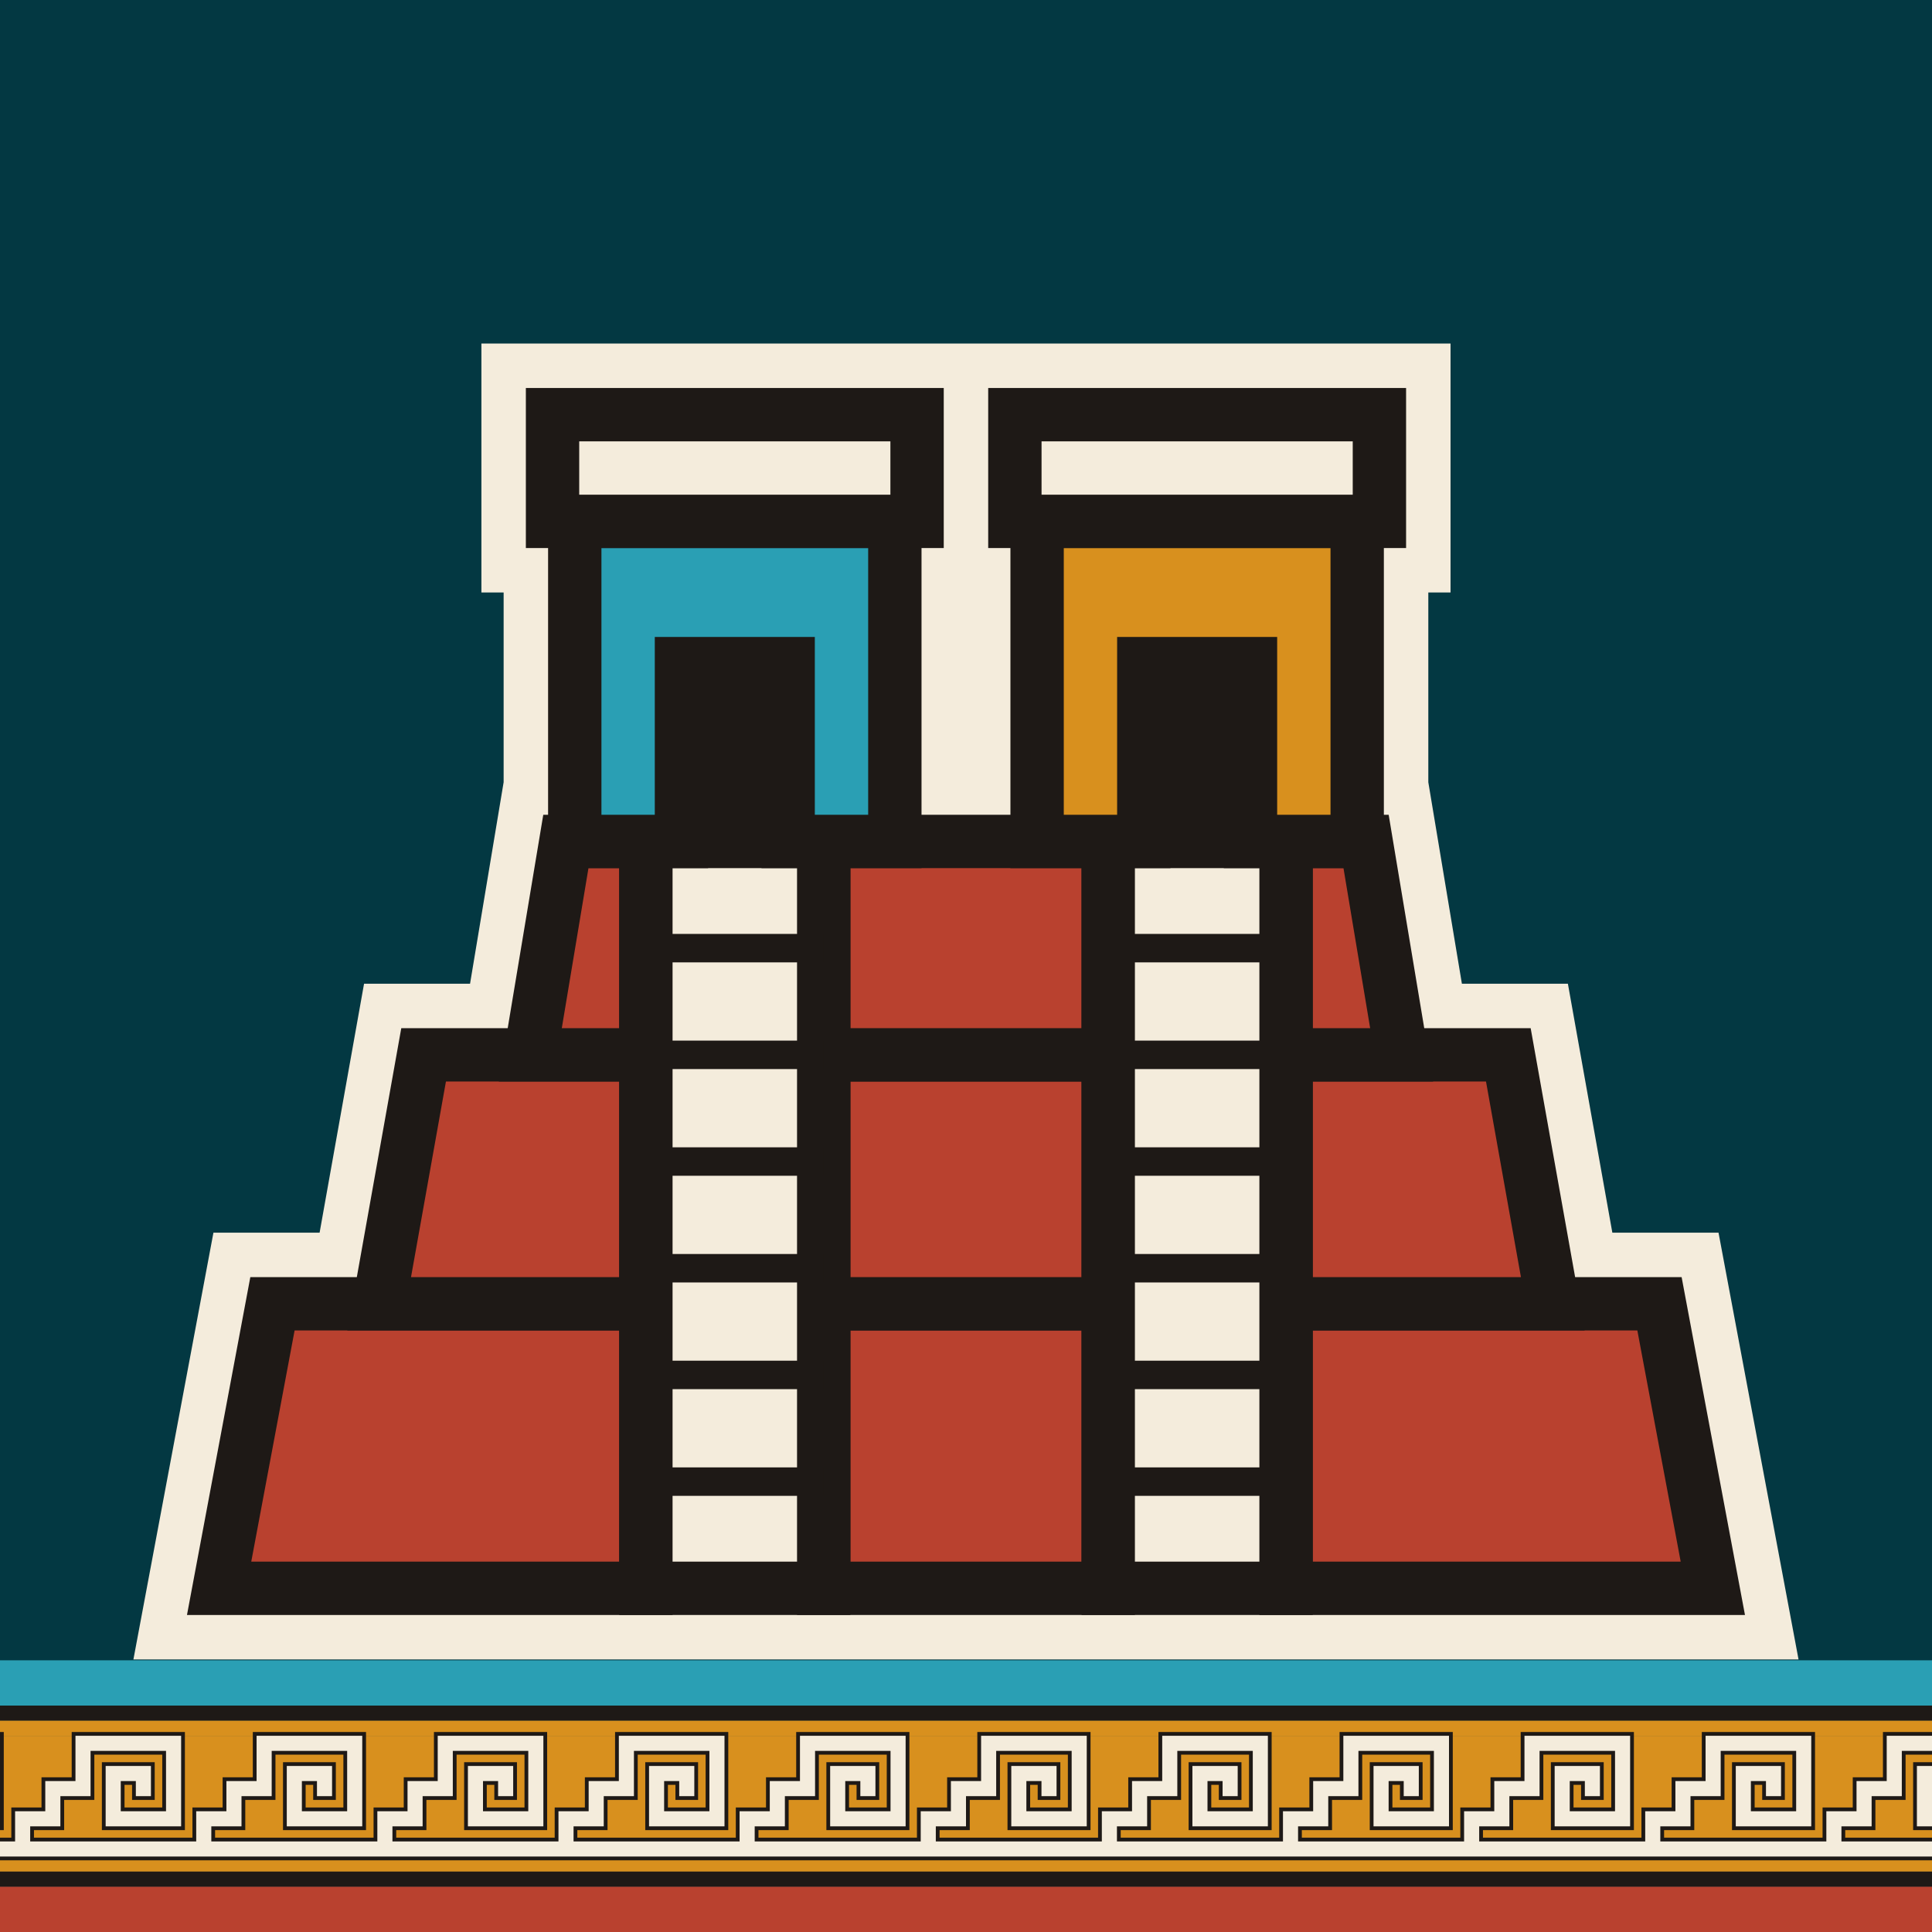
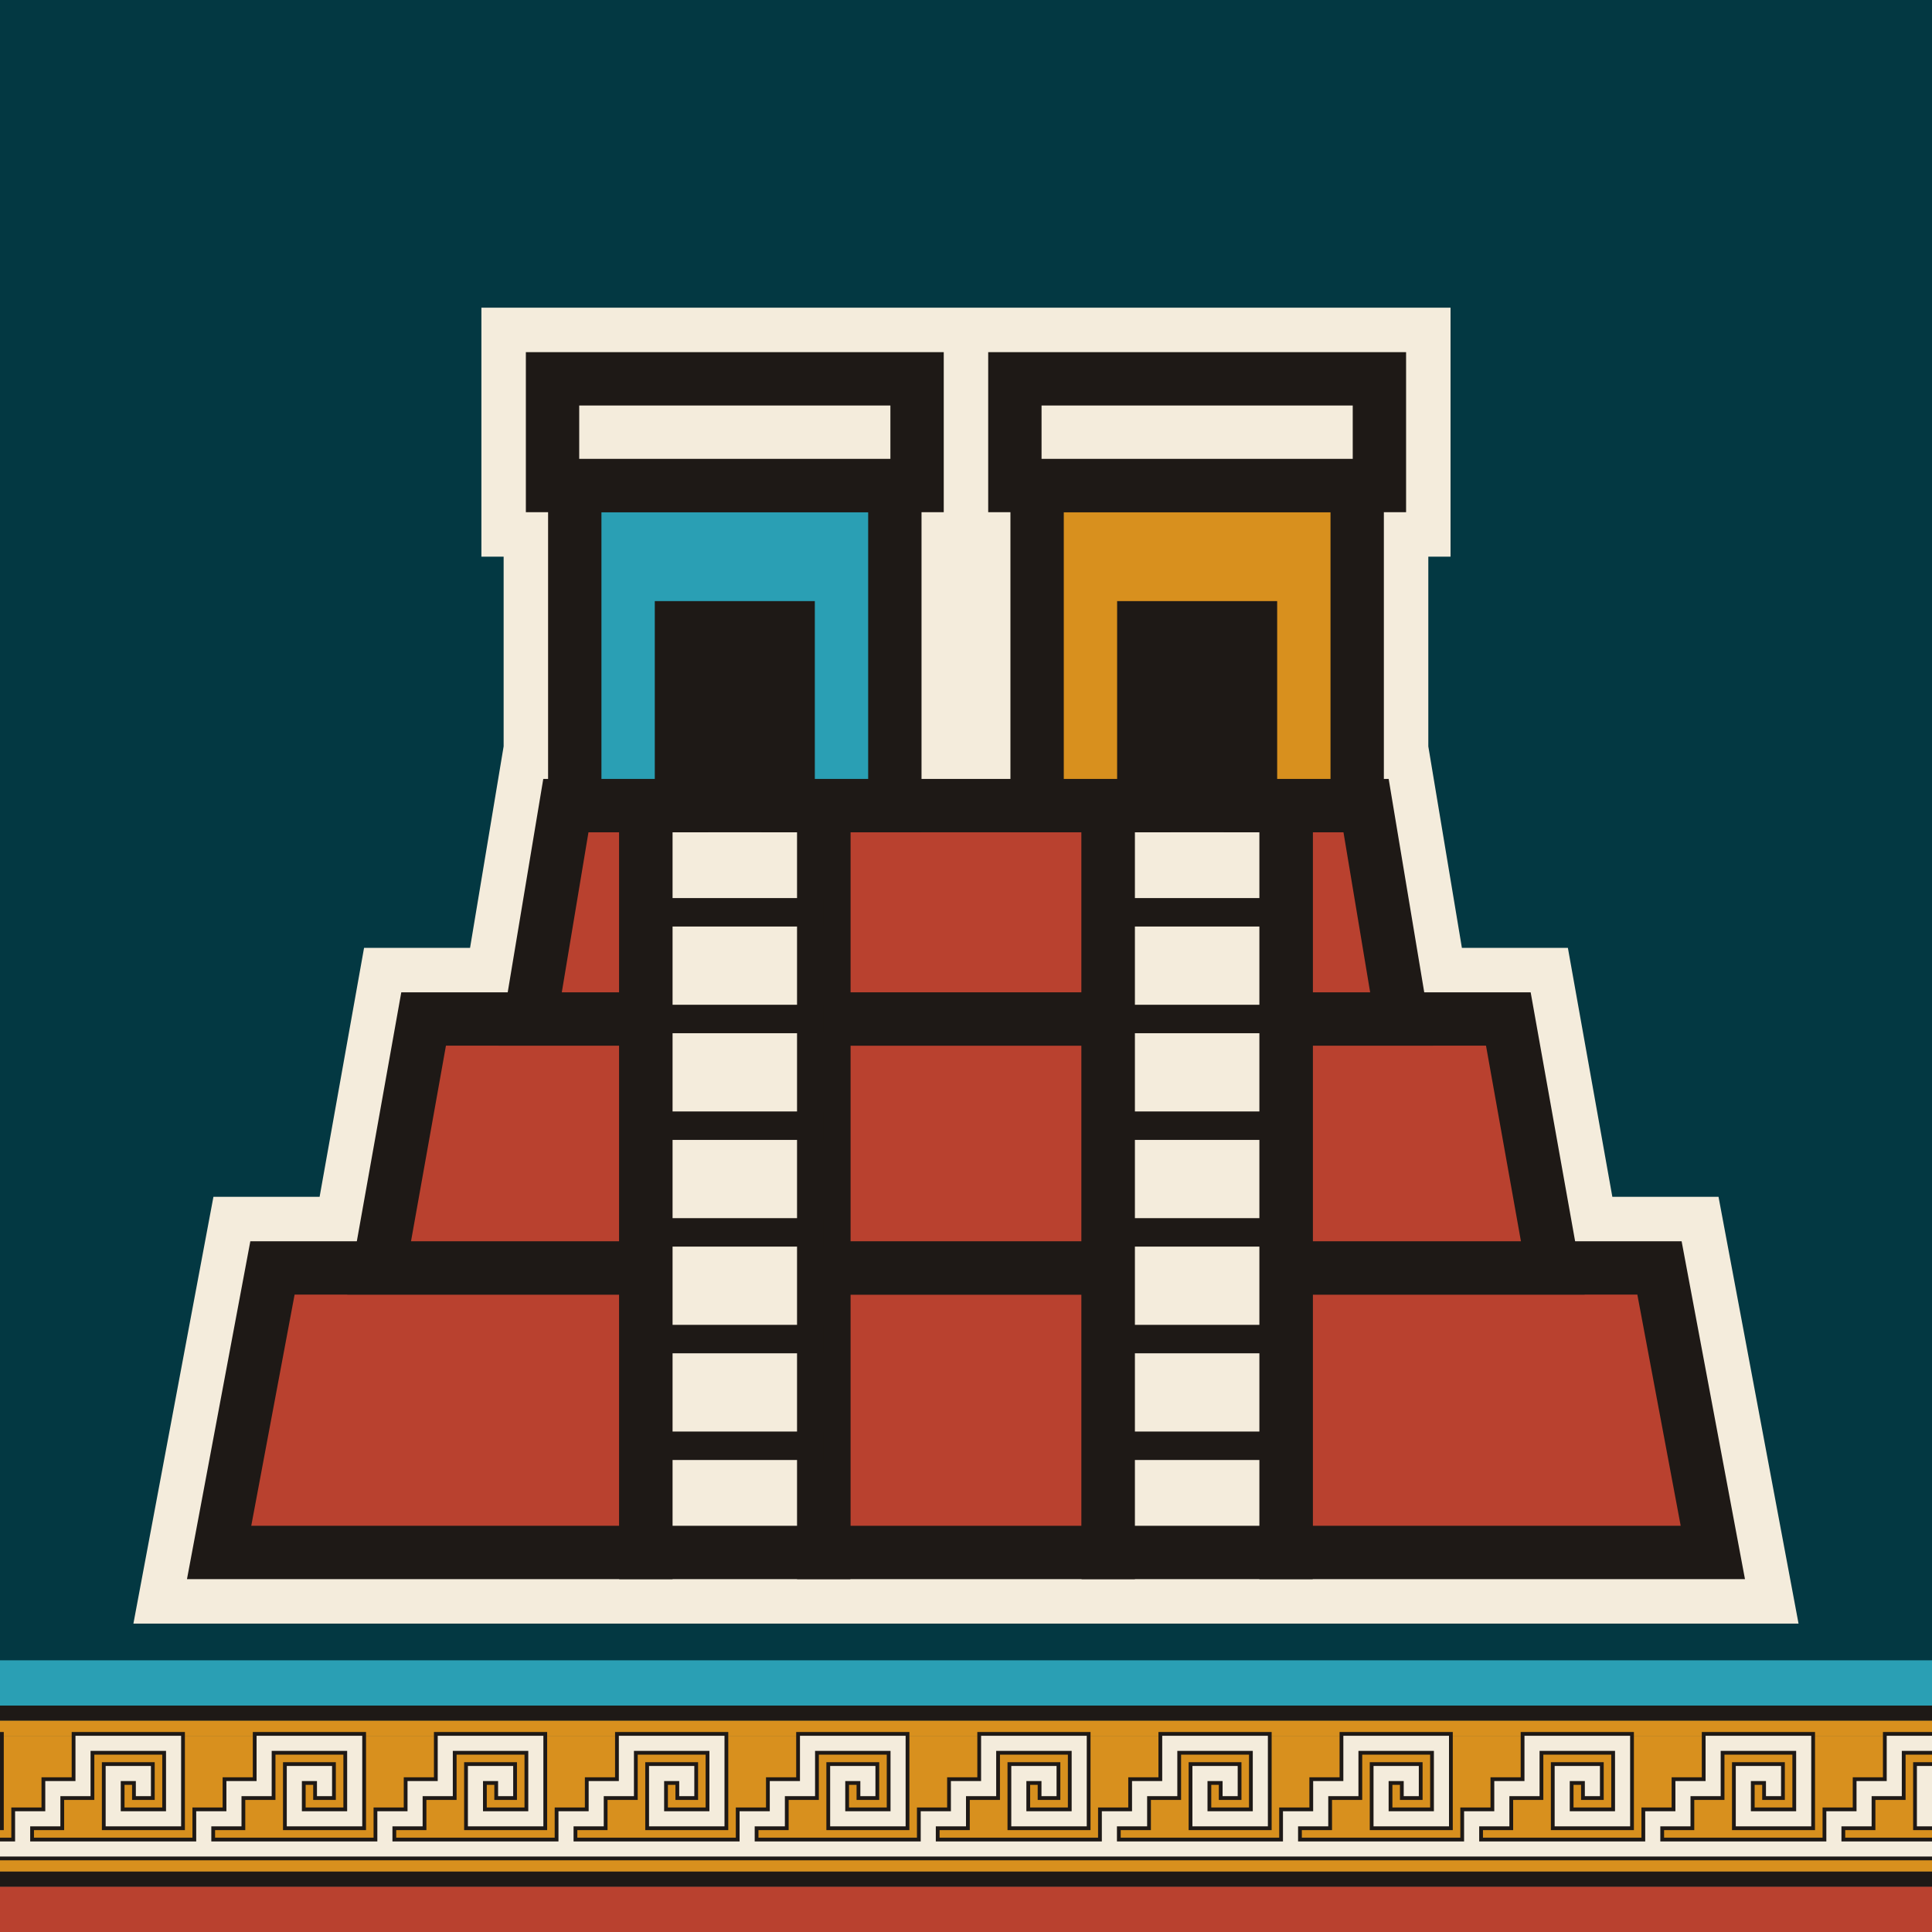
<svg xmlns="http://www.w3.org/2000/svg" viewBox="0 0 1024 1024" width="1024" height="1024" role="img" aria-label="Montezuma's app icon">
  <rect width="1024" height="1024" fill="#033842" />
  <g transform="translate(0 880) scale(2)">
    <rect x="0" y="0" width="512" height="12" fill="#2a9fb4" />
    <rect x="0" y="12" width="512" height="4" fill="#1e1916" />
    <rect x="0" y="16" width="512" height="4" fill="#d8901e" />
    <rect x="0" y="20" width="512" height="32" fill="#d8901e" />
    <rect x="0" y="52" width="512" height="4" fill="#d8901e" />
    <rect x="0" y="56" width="512" height="4" fill="#1e1916" />
    <rect x="0" y="60" width="512" height="12" fill="#b9412f" />
    <clipPath id="band-clip-0-0">
      <rect x="0" y="0" width="512" height="72" />
    </clipPath>
    <g clip-path="url(#band-clip-0-0)">
      <path d="M-48,48 -44,48 -44,40 -36,40 -36,32 -28,32 -28,20 0,20 0,44 -20,44 -20,28 -8,28 -8,36 -12,36 -12,32 -16,32 -16,40 -4,40 -4,24 -24,24 -24,36 -32,36 -32,44 -40,44 -40,48 4,48 4,40 12,40 12,32 20,32 20,20 48,20 48,44 28,44 28,28 40,28 40,36 36,36 36,32 32,32 32,40 44,40 44,24 24,24 24,36 16,36 16,44 8,44 8,48 52,48 52,40 60,40 60,32 68,32 68,20 96,20 96,44 76,44 76,28 88,28 88,36 84,36 84,32 80,32 80,40 92,40 92,24 72,24 72,36 64,36 64,44 56,44 56,48 100,48 100,40 108,40 108,32 116,32 116,20 144,20 144,44 124,44 124,28 136,28 136,36 132,36 132,32 128,32 128,40 140,40 140,24 120,24 120,36 112,36 112,44 104,44 104,48 148,48 148,40 156,40 156,32 164,32 164,20 192,20 192,44 172,44 172,28 184,28 184,36 180,36 180,32 176,32 176,40 188,40 188,24 168,24 168,36 160,36 160,44 152,44 152,48 196,48 196,40 204,40 204,32 212,32 212,20 240,20 240,44 220,44 220,28 232,28 232,36 228,36 228,32 224,32 224,40 236,40 236,24 216,24 216,36 208,36 208,44 200,44 200,48 244,48 244,40 252,40 252,32 260,32 260,20 288,20 288,44 268,44 268,28 280,28 280,36 276,36 276,32 272,32 272,40 284,40 284,24 264,24 264,36 256,36 256,44 248,44 248,48 292,48 292,40 300,40 300,32 308,32 308,20 336,20 336,44 316,44 316,28 328,28 328,36 324,36 324,32 320,32 320,40 332,40 332,24 312,24 312,36 304,36 304,44 296,44 296,48 340,48 340,40 348,40 348,32 356,32 356,20 384,20 384,44 364,44 364,28 376,28 376,36 372,36 372,32 368,32 368,40 380,40 380,24 360,24 360,36 352,36 352,44 344,44 344,48 388,48 388,40 396,40 396,32 404,32 404,20 432,20 432,44 412,44 412,28 424,28 424,36 420,36 420,32 416,32 416,40 428,40 428,24 408,24 408,36 400,36 400,44 392,44 392,48 436,48 436,40 444,40 444,32 452,32 452,20 480,20 480,44 460,44 460,28 472,28 472,36 468,36 468,32 464,32 464,40 476,40 476,24 456,24 456,36 448,36 448,44 440,44 440,48 484,48 484,40 492,40 492,32 500,32 500,20 528,20 528,44 508,44 508,28 520,28 520,36 516,36 516,32 512,32 512,40 524,40 524,24 504,24 504,36 496,36 496,44 488,44 488,48 532,48 532,40 540,40 540,32 548,32 548,20 576,20 576,44 556,44 556,28 568,28 568,36 564,36 564,32 560,32 560,40 572,40 572,24 552,24 552,36 544,36 544,44 536,44 536,48 580,48 580,40 588,40 588,32 596,32 596,20 624,20 624,44 604,44 604,28 616,28 616,36 612,36 612,32 608,32 608,40 620,40 620,24 600,24 600,36 592,36 592,44 584,44 584,48 624,48 624,52 -48,52Z" fill="#1e1916" stroke="#1e1916" stroke-width="2" stroke-linejoin="miter" />
      <path d="M-48,48 -44,48 -44,40 -36,40 -36,32 -28,32 -28,20 0,20 0,44 -20,44 -20,28 -8,28 -8,36 -12,36 -12,32 -16,32 -16,40 -4,40 -4,24 -24,24 -24,36 -32,36 -32,44 -40,44 -40,48 4,48 4,40 12,40 12,32 20,32 20,20 48,20 48,44 28,44 28,28 40,28 40,36 36,36 36,32 32,32 32,40 44,40 44,24 24,24 24,36 16,36 16,44 8,44 8,48 52,48 52,40 60,40 60,32 68,32 68,20 96,20 96,44 76,44 76,28 88,28 88,36 84,36 84,32 80,32 80,40 92,40 92,24 72,24 72,36 64,36 64,44 56,44 56,48 100,48 100,40 108,40 108,32 116,32 116,20 144,20 144,44 124,44 124,28 136,28 136,36 132,36 132,32 128,32 128,40 140,40 140,24 120,24 120,36 112,36 112,44 104,44 104,48 148,48 148,40 156,40 156,32 164,32 164,20 192,20 192,44 172,44 172,28 184,28 184,36 180,36 180,32 176,32 176,40 188,40 188,24 168,24 168,36 160,36 160,44 152,44 152,48 196,48 196,40 204,40 204,32 212,32 212,20 240,20 240,44 220,44 220,28 232,28 232,36 228,36 228,32 224,32 224,40 236,40 236,24 216,24 216,36 208,36 208,44 200,44 200,48 244,48 244,40 252,40 252,32 260,32 260,20 288,20 288,44 268,44 268,28 280,28 280,36 276,36 276,32 272,32 272,40 284,40 284,24 264,24 264,36 256,36 256,44 248,44 248,48 292,48 292,40 300,40 300,32 308,32 308,20 336,20 336,44 316,44 316,28 328,28 328,36 324,36 324,32 320,32 320,40 332,40 332,24 312,24 312,36 304,36 304,44 296,44 296,48 340,48 340,40 348,40 348,32 356,32 356,20 384,20 384,44 364,44 364,28 376,28 376,36 372,36 372,32 368,32 368,40 380,40 380,24 360,24 360,36 352,36 352,44 344,44 344,48 388,48 388,40 396,40 396,32 404,32 404,20 432,20 432,44 412,44 412,28 424,28 424,36 420,36 420,32 416,32 416,40 428,40 428,24 408,24 408,36 400,36 400,44 392,44 392,48 436,48 436,40 444,40 444,32 452,32 452,20 480,20 480,44 460,44 460,28 472,28 472,36 468,36 468,32 464,32 464,40 476,40 476,24 456,24 456,36 448,36 448,44 440,44 440,48 484,48 484,40 492,40 492,32 500,32 500,20 528,20 528,44 508,44 508,28 520,28 520,36 516,36 516,32 512,32 512,40 524,40 524,24 504,24 504,36 496,36 496,44 488,44 488,48 532,48 532,40 540,40 540,32 548,32 548,20 576,20 576,44 556,44 556,28 568,28 568,36 564,36 564,32 560,32 560,40 572,40 572,24 552,24 552,36 544,36 544,44 536,44 536,48 580,48 580,40 588,40 588,32 596,32 596,20 624,20 624,44 604,44 604,28 616,28 616,36 612,36 612,32 608,32 608,40 620,40 620,24 600,24 600,36 592,36 592,44 584,44 584,48 624,48 624,52 -48,52Z" fill="#f4ecdc" />
    </g>
  </g>
-   <g transform="translate(59.586 12.437) scale(9.425)">
+   <g transform="translate(59.586 -6.563) scale(9.425)">
    <path d="M9,72 30,72 30,88 6,88Z M40,72 56,72 56,88 40,88Z M66,72 87,72 90,88 66,88Z M17.5,58 30,58 30,72 15,72Z M40,58 56,58 56,72 40,72Z M66,58 78.5,58 81,72 66,72Z M25.5,46 30,46 30,58 23.5,58Z M40,46 56,46 56,58 40,58Z M66,46 70.5,46 72.5,58 66,58Z M30,46 40,46 40,88 30,88Z M56,46 66,46 66,88 56,88Z M26,28 44,28 44,46 38,46 38,36 32,36 32,46 26,46Z M52,28 70,28 70,46 64,46 64,36 58,36 58,46 52,46Z M24.75,22 45.25,22 45.25,28 24.75,28Z M50.75,22 71.25,22 71.25,28 50.75,28Z" fill="#f4ecdc" stroke="#f4ecdc" stroke-width="8" stroke-linejoin="miter" />
    <path d="M32,36 38,36 38,46 32,46Z" fill="#1e1916" />
    <path d="M58,36 64,36 64,46 58,46Z" fill="#1e1916" />
    <path d="M9,72 30,72 30,88 6,88Z" fill="#b9412f" stroke="#1e1916" stroke-width="3" stroke-linejoin="miter" />
    <path d="M40,72 56,72 56,88 40,88Z" fill="#b9412f" stroke="#1e1916" stroke-width="3" stroke-linejoin="miter" />
    <path d="M66,72 87,72 90,88 66,88Z" fill="#b9412f" stroke="#1e1916" stroke-width="3" stroke-linejoin="miter" />
    <path d="M17.5,58 30,58 30,72 15,72Z" fill="#b9412f" stroke="#1e1916" stroke-width="3" stroke-linejoin="miter" />
    <path d="M40,58 56,58 56,72 40,72Z" fill="#b9412f" stroke="#1e1916" stroke-width="3" stroke-linejoin="miter" />
    <path d="M66,58 78.5,58 81,72 66,72Z" fill="#b9412f" stroke="#1e1916" stroke-width="3" stroke-linejoin="miter" />
    <path d="M25.5,46 30,46 30,58 23.5,58Z" fill="#b9412f" stroke="#1e1916" stroke-width="3" stroke-linejoin="miter" />
    <path d="M40,46 56,46 56,58 40,58Z" fill="#b9412f" stroke="#1e1916" stroke-width="3" stroke-linejoin="miter" />
    <path d="M66,46 70.5,46 72.5,58 66,58Z" fill="#b9412f" stroke="#1e1916" stroke-width="3" stroke-linejoin="miter" />
    <path d="M30,46 40,46 40,88 30,88Z" fill="#f4ecdc" stroke="#1e1916" stroke-width="3" stroke-linejoin="miter" />
    <path d="M56,46 66,46 66,88 56,88Z" fill="#f4ecdc" stroke="#1e1916" stroke-width="3" stroke-linejoin="miter" />
    <path d="M26,28 44,28 44,46 38,46 38,36 32,36 32,46 26,46Z" fill="#2a9fb4" stroke="#1e1916" stroke-width="3" stroke-linejoin="miter" />
    <path d="M52,28 70,28 70,46 64,46 64,36 58,36 58,46 52,46Z" fill="#d8901e" stroke="#1e1916" stroke-width="3" stroke-linejoin="miter" />
    <path d="M24.75,22 45.25,22 45.25,28 24.75,28Z" fill="#f4ecdc" stroke="#1e1916" stroke-width="3" stroke-linejoin="miter" />
    <path d="M50.75,22 71.25,22 71.25,28 50.75,28Z" fill="#f4ecdc" stroke="#1e1916" stroke-width="3" stroke-linejoin="miter" />
    <path d="M30,51.2 40,51.2 40,52.8 30,52.8Z" fill="#1e1916" />
    <path d="M30,57.2 40,57.2 40,58.8 30,58.8Z" fill="#1e1916" />
    <path d="M30,63.2 40,63.2 40,64.8 30,64.8Z" fill="#1e1916" />
    <path d="M30,69.2 40,69.2 40,70.8 30,70.8Z" fill="#1e1916" />
    <path d="M30,75.2 40,75.2 40,76.8 30,76.8Z" fill="#1e1916" />
    <path d="M30,81.2 40,81.2 40,82.8 30,82.8Z" fill="#1e1916" />
    <path d="M56,51.2 66,51.2 66,52.8 56,52.8Z" fill="#1e1916" />
    <path d="M56,57.2 66,57.2 66,58.8 56,58.8Z" fill="#1e1916" />
    <path d="M56,63.2 66,63.2 66,64.8 56,64.8Z" fill="#1e1916" />
    <path d="M56,69.2 66,69.2 66,70.8 56,70.8Z" fill="#1e1916" />
    <path d="M56,75.2 66,75.2 66,76.8 56,76.8Z" fill="#1e1916" />
    <path d="M56,81.2 66,81.2 66,82.8 56,82.8Z" fill="#1e1916" />
  </g>
</svg>
